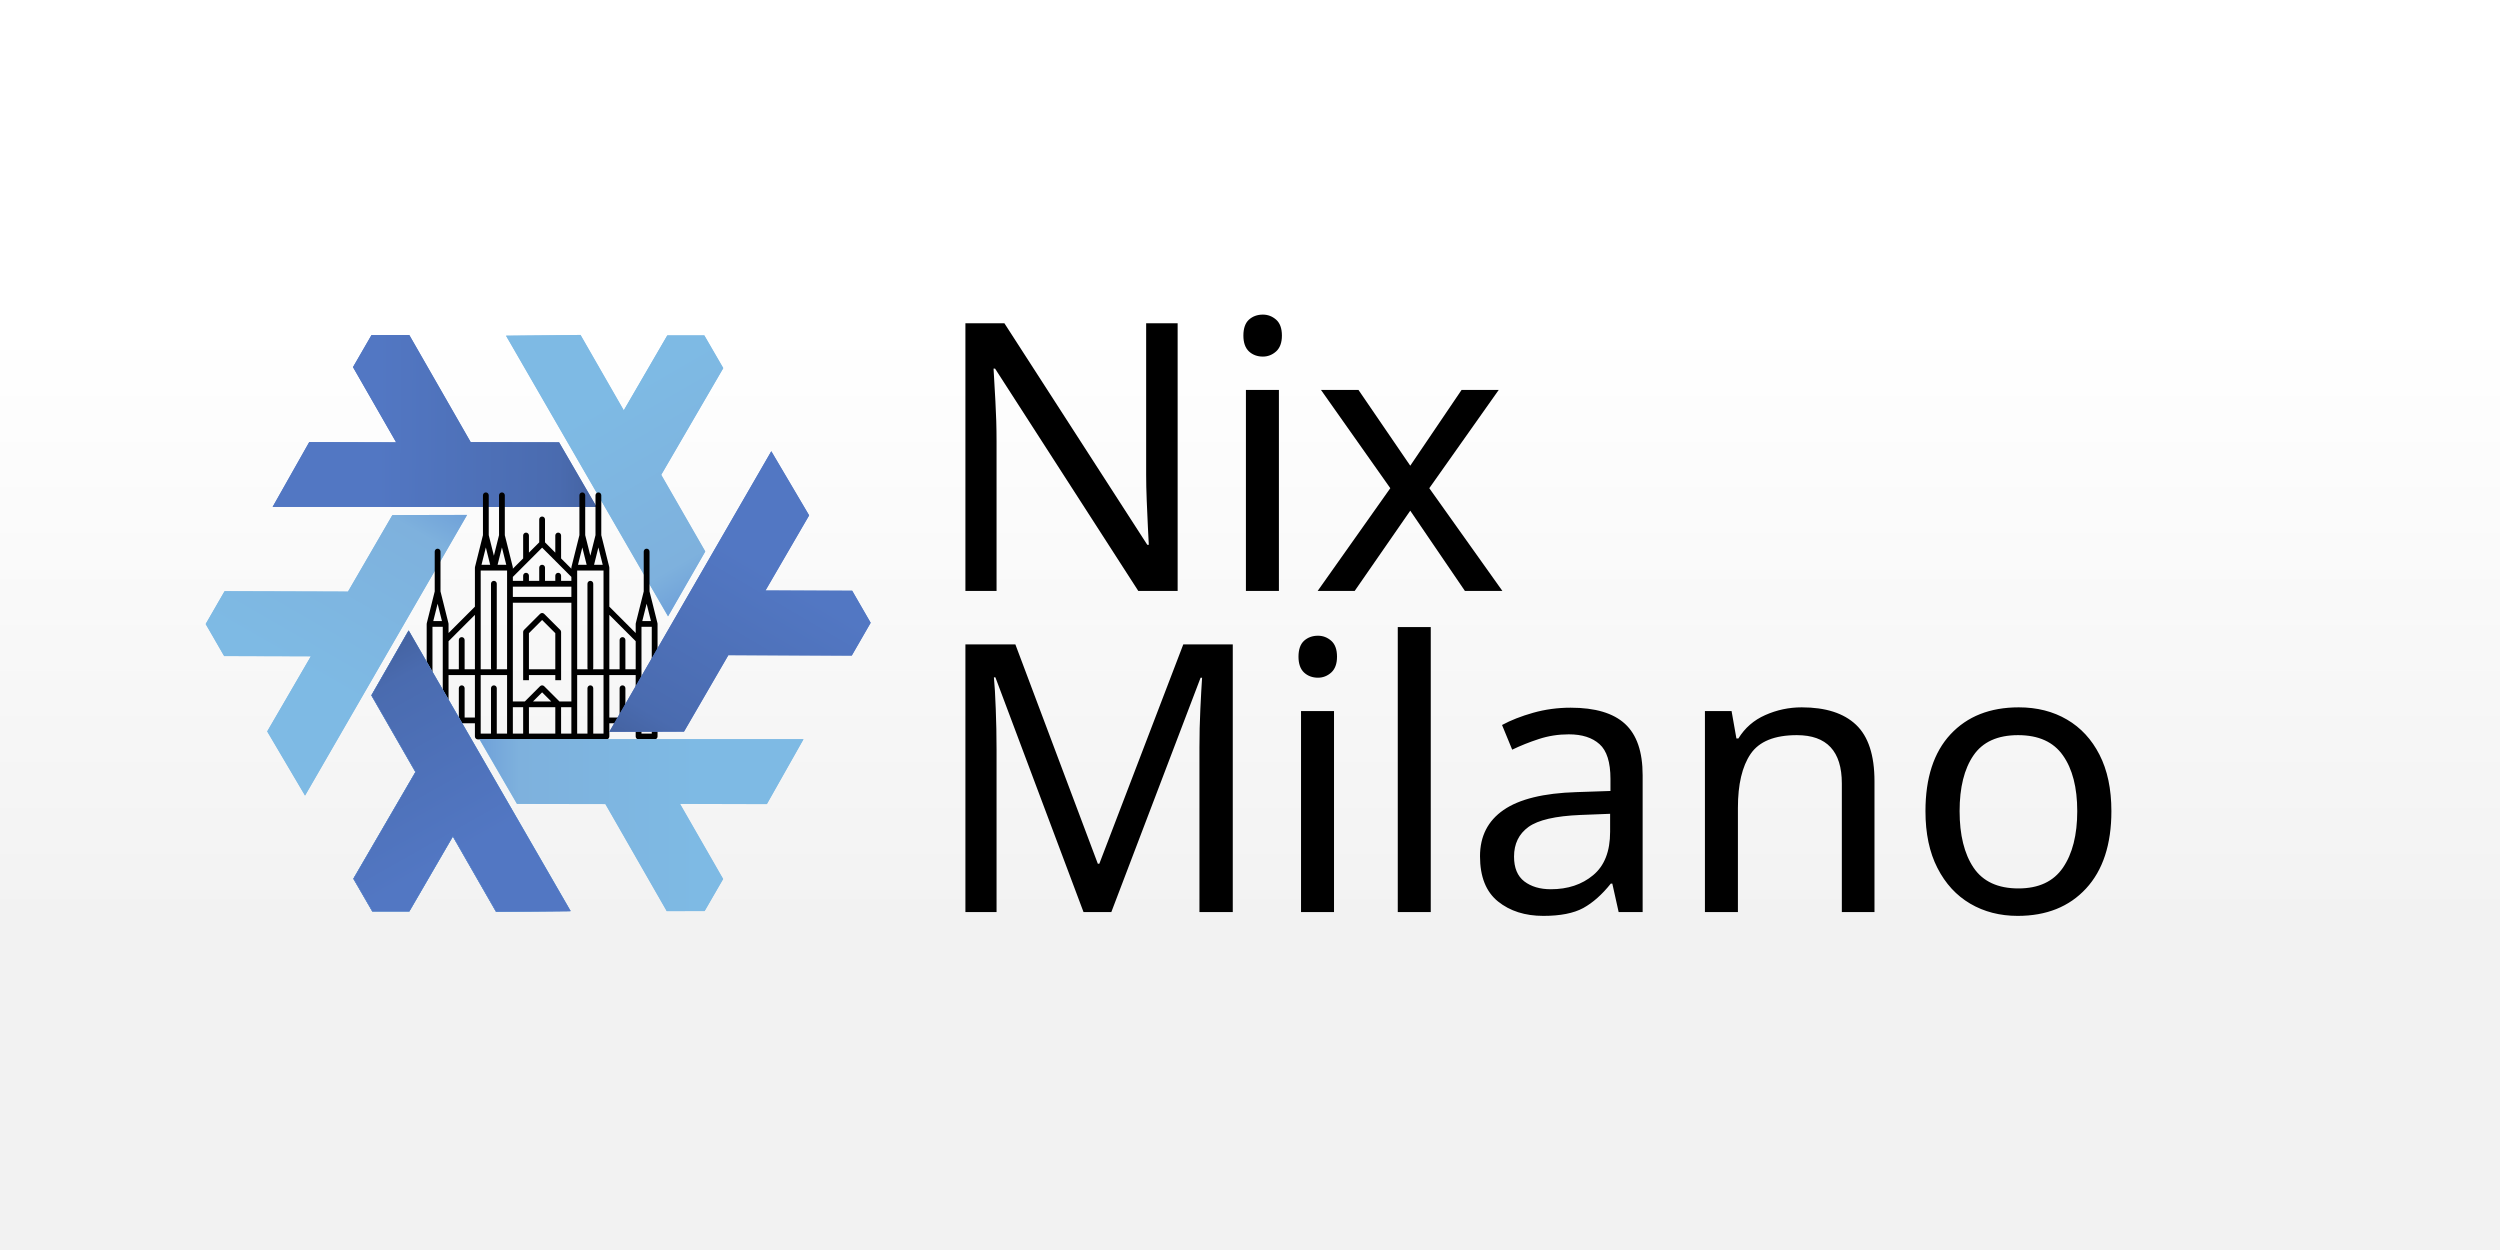
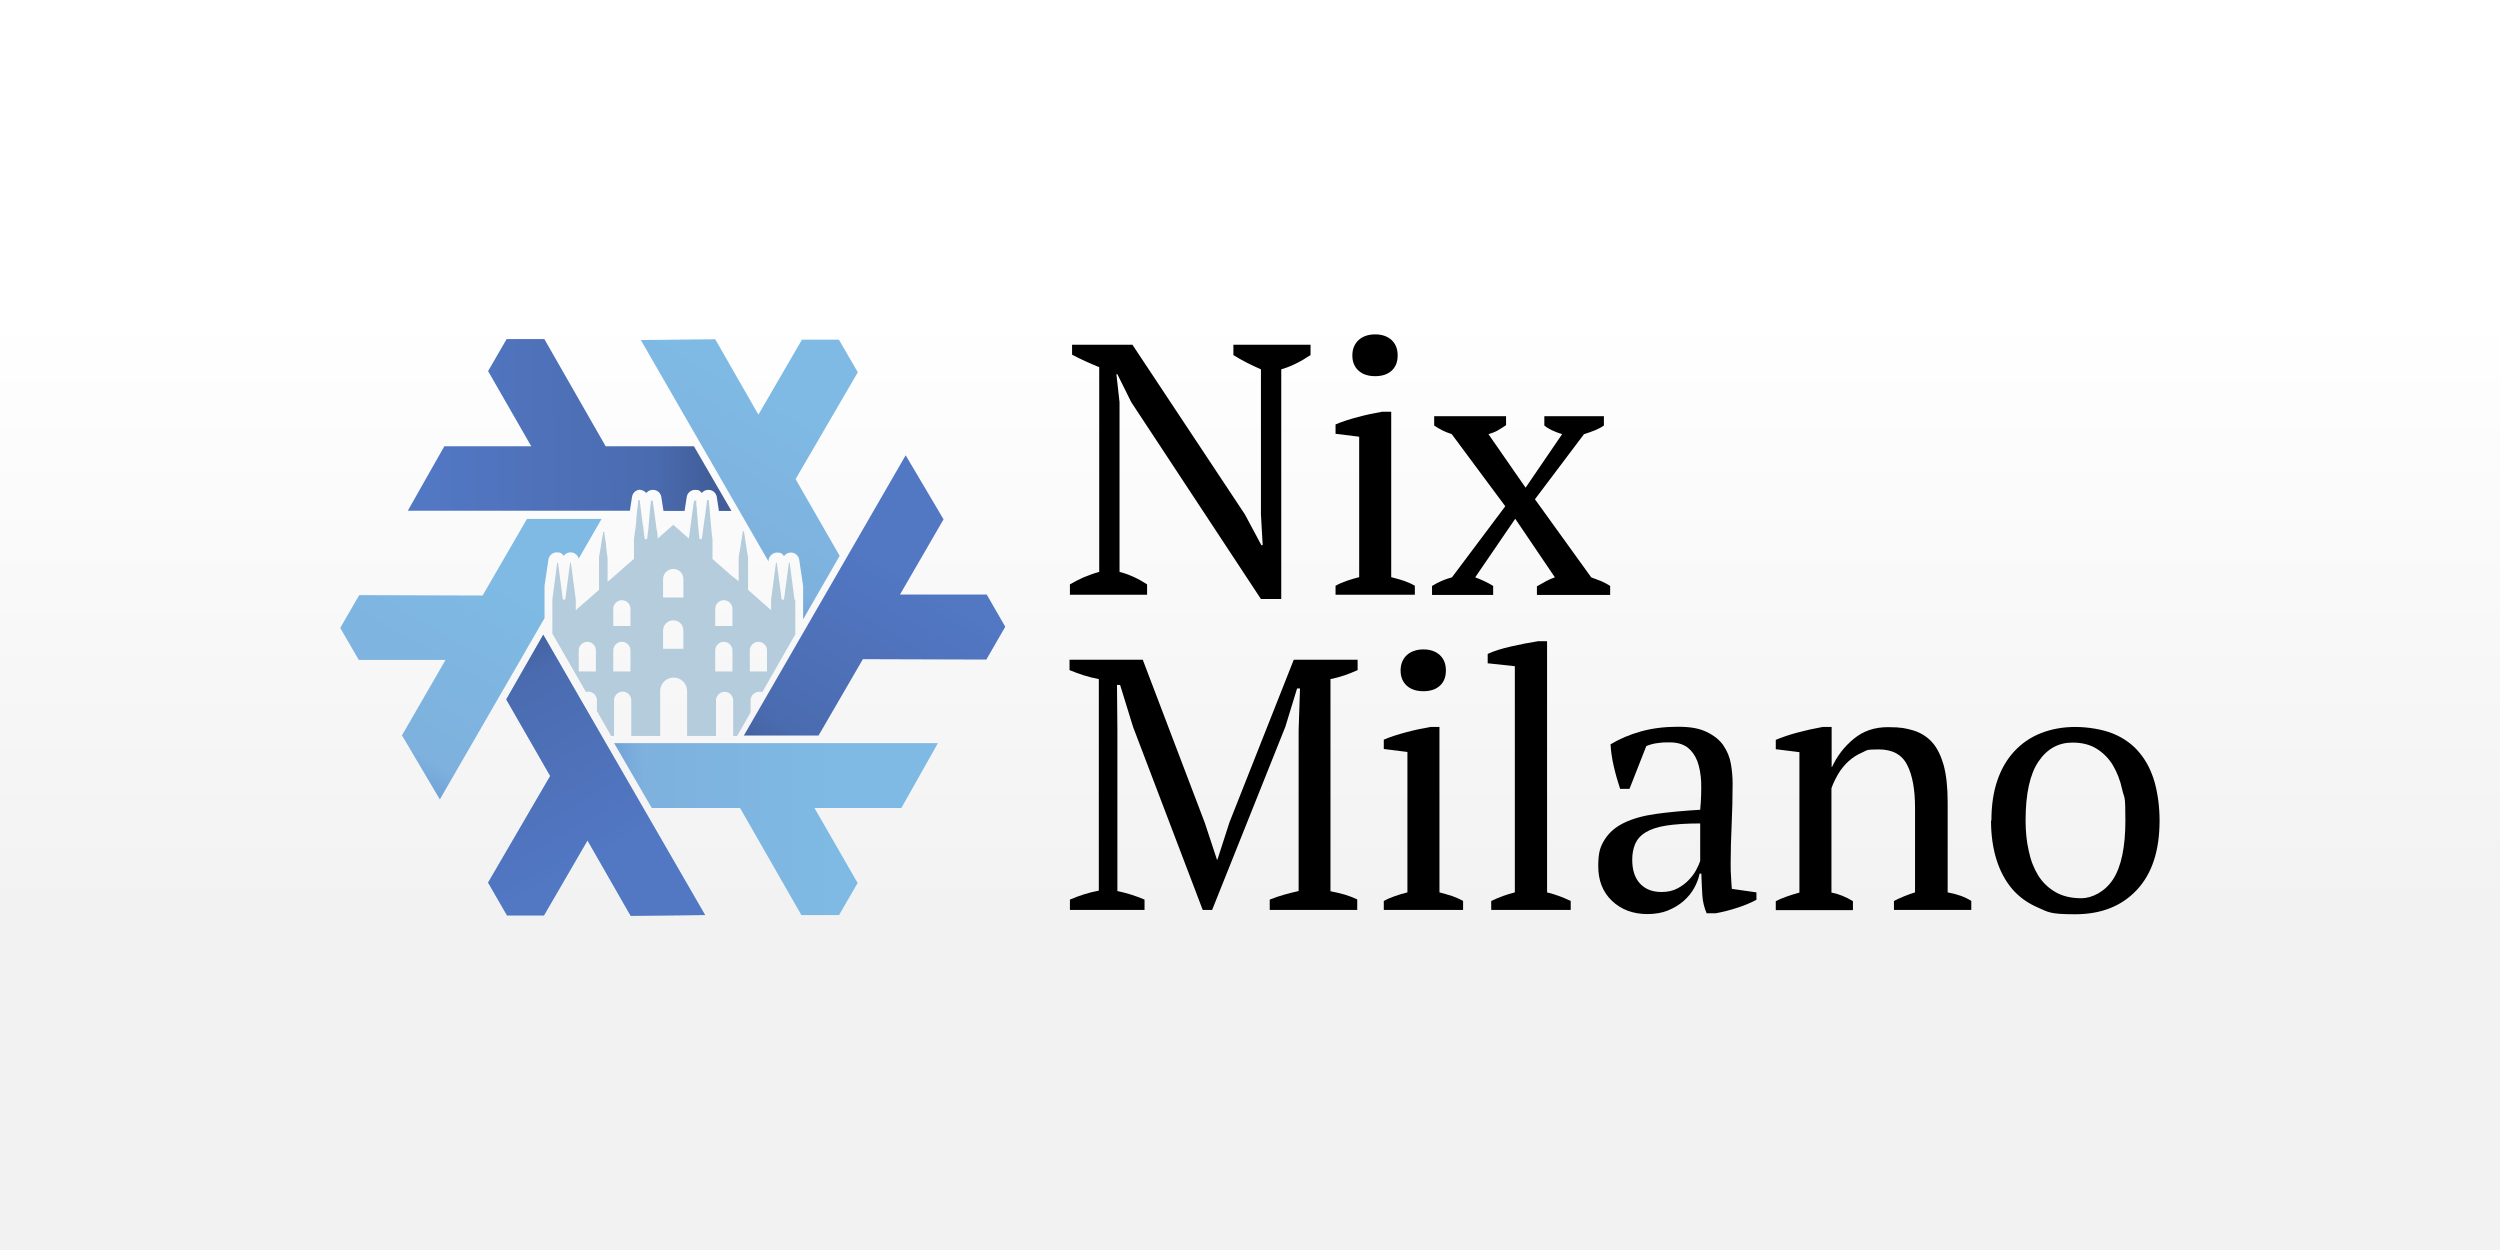
- <svg xmlns="http://www.w3.org/2000/svg" xmlns:xlink="http://www.w3.org/1999/xlink" width="1280" height="640" viewBox="0 0 338.667 169.333" version="1.1" id="svg8" xml:space="preserve">
-   <defs id="defs2">
-     <linearGradient id="linearGradient982">
-       <stop style="stop-color:#ffffff;stop-opacity:1" offset="0" id="stop978" />
-       <stop style="stop-color:#f2f2f2;stop-opacity:1" offset="1" id="stop980" />
+ <svg xmlns="http://www.w3.org/2000/svg" xmlns:xlink="http://www.w3.org/1999/xlink" id="svg8" version="1.1" viewBox="0 0 1280 640">
+   <defs>
+     <linearGradient id="Sfumatura_senza_nome_3" data-name="Sfumatura senza nome 3" x1="483.4" y1="388.5" x2="483.4" y2="307.9" gradientTransform="translate(-1186.9 1635.9) scale(3.8 -3.8)" gradientUnits="userSpaceOnUse">
+       <stop offset="0" stop-color="#fff" />
+       <stop offset="1" stop-color="#f2f2f2" />
    </linearGradient>
-     <linearGradient xlink:href="#linearGradient982" id="linearGradient984" x1="69.839" y1="171.992" x2="69.839" y2="252.61" gradientUnits="userSpaceOnUse" />
-     <linearGradient id="linearGradient5562">
-       <stop style="stop-color:#699ad7;stop-opacity:1" offset="0" id="stop5564" />
-       <stop id="stop5566" offset="0.243" style="stop-color:#7eb1dd;stop-opacity:1" />
-       <stop style="stop-color:#7ebae4;stop-opacity:1" offset="1" id="stop5568" />
+     <linearGradient id="Sfumatura_senza_nome_13" data-name="Sfumatura senza nome 13" x1="355" y1="6" x2="430.9" y2="-125.3" gradientTransform="translate(-48.6 343.8) scale(.8 -.8)" gradientUnits="userSpaceOnUse">
+       <stop offset="0" stop-color="#699ad7" />
+       <stop offset=".2" stop-color="#7eb1dd" />
+       <stop offset="1" stop-color="#7ebae4" />
    </linearGradient>
-     <linearGradient id="linearGradient5053">
-       <stop style="stop-color:#415e9a;stop-opacity:1" offset="0" id="stop5055" />
-       <stop id="stop5057" offset="0.232" style="stop-color:#4a6baf;stop-opacity:1" />
-       <stop style="stop-color:#5277c3;stop-opacity:1" offset="1" id="stop5059" />
+     <linearGradient id="Sfumatura_senza_nome_131" data-name="Sfumatura senza nome 13" x1="-215.8" y1="272.5" x2="-139.9" y2="141.3" gradientTransform="translate(580.4 384) rotate(-60) scale(.8 -.8)" xlink:href="#Sfumatura_senza_nome_13" />
+     <linearGradient id="Sfumatura_senza_nome_2" data-name="Sfumatura senza nome 2" x1="-437.8" y1="-429.2" x2="-363.3" y2="-561" gradientTransform="translate(586.7 -5.2) scale(.8 -.8)" gradientUnits="userSpaceOnUse">
+       <stop offset="0" stop-color="#415e9a" />
+       <stop offset=".2" stop-color="#4a6baf" />
+       <stop offset="1" stop-color="#5277c3" />
    </linearGradient>
-     <linearGradient id="linearGradient5960">
-       <stop id="stop5962" offset="0" style="stop-color:#637ddf;stop-opacity:1" />
-       <stop style="stop-color:#649afa;stop-opacity:1" offset="0.232" id="stop5964" />
-       <stop id="stop5966" offset="1" style="stop-color:#719efa;stop-opacity:1" />
+     <linearGradient id="CUTCONTOUR" x1="-1063.1" y1="465" x2="-988.6" y2="333.2" gradientTransform="translate(310 -516.5) rotate(-120) scale(.8 -.8)" gradientUnits="userSpaceOnUse">
+       <stop offset="0" stop-color="#415e9a" />
+       <stop offset=".2" stop-color="#4a6baf" />
+       <stop offset="1" stop-color="#5277c3" />
    </linearGradient>
-     <linearGradient id="linearGradient5867">
-       <stop style="stop-color:#7363df;stop-opacity:1" offset="0" id="stop5869" />
-       <stop id="stop5871" offset="0.232" style="stop-color:#6478fa;stop-opacity:1" />
-       <stop style="stop-color:#719efa;stop-opacity:1" offset="1" id="stop5873" />
-     </linearGradient>
-     <linearGradient y2="515.971" x2="282.261" y1="338.624" x1="213.956" gradientTransform="translate(983.3608,601.3889)" gradientUnits="userSpaceOnUse" id="linearGradient5855" xlink:href="#linearGradient5960" />
-     <linearGradient y2="515.971" x2="282.261" y1="338.624" x1="213.956" gradientTransform="translate(-197.7517,-337.1451)" gradientUnits="userSpaceOnUse" id="linearGradient5855-8" xlink:href="#linearGradient5867" />
-     <linearGradient y2="247.582" x2="-702.753" y1="102.747" x1="-775.208" gradientTransform="translate(983.3608,601.3889)" gradientUnits="userSpaceOnUse" id="linearGradient4544" xlink:href="#linearGradient5960" />
-     <clipPath id="clipPath4501" clipPathUnits="userSpaceOnUse">
-       <circle r="241.066" cy="686.095" cx="335.14" id="circle4503" style="color:#000000;clip-rule:nonzero;display:inline;overflow:visible;visibility:visible;opacity:1;isolation:auto;mix-blend-mode:normal;color-interpolation:sRGB;color-interpolation-filters:linearRGB;solid-color:#000000;solid-opacity:1;fill:#adadad;fill-opacity:1;fill-rule:evenodd;stroke:none;stroke-width:3;stroke-linecap:butt;stroke-linejoin:round;stroke-miterlimit:4;stroke-dasharray:none;stroke-dashoffset:0;stroke-opacity:1;marker:none;color-rendering:auto;image-rendering:auto;shape-rendering:auto;text-rendering:auto;enable-background:accumulate" />
-     </clipPath>
-     <clipPath id="clipPath5410" clipPathUnits="userSpaceOnUse">
-       <circle r="241.137" cy="340.99" cx="335.981" id="circle5412" style="color:#000000;clip-rule:nonzero;display:inline;overflow:visible;visibility:visible;opacity:1;isolation:auto;mix-blend-mode:normal;color-interpolation:sRGB;color-interpolation-filters:linearRGB;solid-color:#000000;solid-opacity:1;fill:#ffffff;fill-opacity:1;fill-rule:evenodd;stroke:none;stroke-width:3;stroke-linecap:butt;stroke-linejoin:round;stroke-miterlimit:4;stroke-dasharray:none;stroke-dashoffset:0;stroke-opacity:1;marker:none;color-rendering:auto;image-rendering:auto;shape-rendering:auto;text-rendering:auto;enable-background:accumulate" />
-     </clipPath>
-     <linearGradient xlink:href="#linearGradient5053" id="linearGradient5137" gradientUnits="userSpaceOnUse" gradientTransform="translate(864.5506,-2197.497)" x1="-584.199" y1="782.336" x2="-496.297" y2="937.714" />
-     <linearGradient xlink:href="#linearGradient5562" id="linearGradient5162" gradientUnits="userSpaceOnUse" gradientTransform="translate(70.50506,-1761.308)" x1="200.597" y1="351.411" x2="290.087" y2="506.188" />
-     <linearGradient xlink:href="#linearGradient5562" id="linearGradient4328" gradientUnits="userSpaceOnUse" gradientTransform="translate(70.65034,-1055.151)" x1="200.597" y1="351.411" x2="290.087" y2="506.188" />
-     <linearGradient xlink:href="#linearGradient5053" id="linearGradient4330" gradientUnits="userSpaceOnUse" gradientTransform="translate(864.6959,-1491.341)" x1="-584.199" y1="782.336" x2="-496.297" y2="937.714" />
-     <linearGradient xlink:href="#linearGradient5960" id="linearGradient6" gradientUnits="userSpaceOnUse" gradientTransform="translate(983.3608,601.3889)" x1="213.956" y1="338.624" x2="282.261" y2="515.971" />
+     <linearGradient id="Sfumatura_senza_nome_132" data-name="Sfumatura senza nome 13" x1="182.5" y1="395.1" x2="243.2" y2="290.2" gradientTransform="matrix(1,0,0,1,0,0)" xlink:href="#Sfumatura_senza_nome_13" />
+     <linearGradient id="Sfumatura_senza_nome_133" data-name="Sfumatura senza nome 13" x1="345" y1="288" x2="394" y2="203.3" gradientTransform="matrix(1,0,0,1,0,0)" xlink:href="#Sfumatura_senza_nome_13" />
+     <linearGradient id="Sfumatura_senza_nome_21" data-name="Sfumatura senza nome 2" x1="363.9" y1="217.3" x2="221.9" y2="218.4" gradientTransform="matrix(1,0,0,1,0,0)" xlink:href="#Sfumatura_senza_nome_2" />
  </defs>
-   <g id="layer1" transform="translate(0,-127.6667)" style="display:inline">
-     <rect style="display:inline;opacity:1;vector-effect:none;fill:url(#linearGradient984);fill-opacity:1;stroke:none;stroke-width:1.138;stroke-linecap:square;stroke-linejoin:miter;stroke-miterlimit:4;stroke-dasharray:none;stroke-dashoffset:0;stroke-opacity:0.47;paint-order:fill markers stroke" id="rect976" width="338.667" height="169.333" x="0" y="127.667" />
-     <text xml:space="preserve" style="font-size:50.8px;font-family:Vegur;-inkscape-font-specification:Vegur;display:inline;fill:#000000;stroke-width:0.265" x="125.86" y="187.724" id="text1">
-       <tspan id="tspan1" style="stroke-width:0.265" x="125.86" y="187.724" dy="20">Nix</tspan>
-       <tspan style="stroke-width:0.265" x="125.86" y="251.224" id="tspan2">Milano</tspan>
-     </text>
-     <g id="g6" transform="matrix(0.1795641,0,0,0.1795641,27.85232,173.0632)" style="display:inline">
-       <g id="layer7" style="display:none" transform="translate(-23.75651,-24.84972)">
-         <rect transform="translate(-132.5822,958.0402)" style="color:#000000;clip-rule:nonzero;display:inline;overflow:visible;visibility:visible;opacity:1;isolation:auto;mix-blend-mode:normal;color-interpolation:sRGB;color-interpolation-filters:linearRGB;solid-color:#000000;solid-opacity:1;fill:#ffffff;fill-opacity:1;fill-rule:evenodd;stroke:none;stroke-width:3;stroke-linecap:butt;stroke-linejoin:round;stroke-miterlimit:4;stroke-dasharray:none;stroke-dashoffset:0;stroke-opacity:1;marker:none;color-rendering:auto;image-rendering:auto;shape-rendering:auto;text-rendering:auto;enable-background:accumulate" id="rect5389" width="1543.428" height="483.744" x="132.582" y="-957.778" />
-       </g>
-       <g id="layer6" style="display:none" transform="translate(-156.3387,933.1905)">
-         <rect y="-958.028" x="132.651" height="484.304" width="550.416" id="rect5379" style="color:#000000;clip-rule:nonzero;display:inline;overflow:visible;visibility:visible;opacity:1;isolation:auto;mix-blend-mode:normal;color-interpolation:sRGB;color-interpolation-filters:linearRGB;solid-color:#000000;solid-opacity:1;fill:#5c201e;fill-opacity:1;fill-rule:evenodd;stroke:none;stroke-width:3;stroke-linecap:butt;stroke-linejoin:round;stroke-miterlimit:4;stroke-dasharray:none;stroke-dashoffset:0;stroke-opacity:1;marker:none;color-rendering:auto;image-rendering:auto;shape-rendering:auto;text-rendering:auto;enable-background:accumulate" />
-         <rect style="color:#000000;clip-rule:nonzero;display:inline;overflow:visible;visibility:visible;opacity:1;isolation:auto;mix-blend-mode:normal;color-interpolation:sRGB;color-interpolation-filters:linearRGB;solid-color:#000000;solid-opacity:1;fill:#c24a46;fill-opacity:1;fill-rule:evenodd;stroke:none;stroke-width:3;stroke-linecap:butt;stroke-linejoin:round;stroke-miterlimit:4;stroke-dasharray:none;stroke-dashoffset:0;stroke-opacity:1;marker:none;color-rendering:auto;image-rendering:auto;shape-rendering:auto;text-rendering:auto;enable-background:accumulate" id="rect5372" width="501.944" height="434.304" x="156.123" y="-933.028" />
-         <rect style="color:#000000;clip-rule:nonzero;display:inline;overflow:visible;visibility:visible;opacity:1;isolation:auto;mix-blend-mode:normal;color-interpolation:sRGB;color-interpolation-filters:linearRGB;solid-color:#000000;solid-opacity:1;fill:#d98d8a;fill-opacity:1;fill-rule:evenodd;stroke:none;stroke-width:3;stroke-linecap:butt;stroke-linejoin:round;stroke-miterlimit:4;stroke-dasharray:none;stroke-dashoffset:0;stroke-opacity:1;marker:none;color-rendering:auto;image-rendering:auto;shape-rendering:auto;text-rendering:auto;enable-background:accumulate" id="rect5381" width="24.94" height="24.94" x="658.028" y="-958.04" />
-       </g>
-       <g id="g13" style="display:inline" transform="translate(-156.3387,933.1905)">
-         <path style="color:#000000;clip-rule:nonzero;display:inline;overflow:visible;visibility:visible;opacity:1;isolation:auto;mix-blend-mode:normal;color-interpolation:sRGB;color-interpolation-filters:linearRGB;solid-color:#000000;solid-opacity:1;fill:#7ebae4;fill-opacity:1;fill-rule:evenodd;stroke:none;stroke-width:3;stroke-linecap:butt;stroke-linejoin:round;stroke-miterlimit:4;stroke-dasharray:none;stroke-dashoffset:0;stroke-opacity:1;color-rendering:auto;image-rendering:auto;shape-rendering:auto;text-rendering:auto;enable-background:accumulate" d="m 353.509,-797.443 -122.218,211.663 -28.535,-48.37 32.938,-56.688 -65.415,-0.172 -13.941,-24.17 14.236,-24.721 93.112,0.294 33.464,-57.69 z" id="path3" />
-         <path style="color:#000000;clip-rule:nonzero;display:inline;overflow:visible;visibility:visible;opacity:1;isolation:auto;mix-blend-mode:normal;color-interpolation:sRGB;color-interpolation-filters:linearRGB;solid-color:#000000;solid-opacity:1;fill:#7ebae4;fill-opacity:1;fill-rule:evenodd;stroke:none;stroke-width:3;stroke-linecap:butt;stroke-linejoin:round;stroke-miterlimit:4;stroke-dasharray:none;stroke-dashoffset:0;stroke-opacity:1;color-rendering:auto;image-rendering:auto;shape-rendering:auto;text-rendering:auto;enable-background:accumulate" d="m 505.143,-720.989 -122.197,-211.675 56.157,-0.527 32.624,56.869 32.856,-56.565 27.902,0.011 14.291,24.69 -46.81,80.49 33.229,57.826 z" id="path5" />
-         <path id="path7" d="m 451.336,-803.533 -244.414,-0.012 27.622,-48.897 65.562,0.182 -32.559,-56.737 13.961,-24.159 28.527,-0.032 46.301,80.784 66.693,0.135 z" style="color:#000000;clip-rule:nonzero;display:inline;overflow:visible;visibility:visible;opacity:1;isolation:auto;mix-blend-mode:normal;color-interpolation:sRGB;color-interpolation-filters:linearRGB;solid-color:#000000;solid-opacity:1;fill:#5277c3;fill-opacity:1;fill-rule:evenodd;stroke:none;stroke-width:3;stroke-linecap:butt;stroke-linejoin:round;stroke-miterlimit:4;stroke-dasharray:none;stroke-dashoffset:0;stroke-opacity:1;color-rendering:auto;image-rendering:auto;shape-rendering:auto;text-rendering:auto;enable-background:accumulate" />
-         <g id="g12" style="display:none" transform="translate(72.03904,-1799.448)">
-           <path d="M 460.606,594.729 209.742,594.729 84.31,377.474 209.742,160.219 l 250.864,1e-5 125.432,217.255 z" id="path9" style="color:#000000;display:inline;overflow:visible;visibility:visible;opacity:0.236;fill:#4e4d52;fill-opacity:1;fill-rule:nonzero;stroke:none;stroke-width:3;stroke-linecap:butt;stroke-linejoin:round;stroke-miterlimit:4;stroke-dasharray:none;stroke-dashoffset:0;stroke-opacity:1;marker:none;enable-background:accumulate" />
-           <path transform="translate(0,-308.2677)" style="color:#000000;display:inline;overflow:visible;visibility:visible;opacity:1;fill:#4e4d52;fill-opacity:1;fill-rule:nonzero;stroke:none;stroke-width:3;stroke-linecap:butt;stroke-linejoin:round;stroke-miterlimit:4;stroke-dasharray:none;stroke-dashoffset:0;stroke-opacity:1;marker:none;enable-background:accumulate" id="path10" d="m 385.592,773.067 -100.835,0 -50.417,-87.326 50.417,-87.326 100.835,10e-6 50.417,87.326 z" />
-           <path transform="translate(0,-308.2677)" id="path11" d="m 1216.559,938.534 123.055,228.14 -42.681,-1.262 -43.482,-79.772 -39.651,80.327 -32.688,-19.798 53.474,-100.285 -37.116,-73.89 z" style="fill:url(#linearGradient6);fill-opacity:1;fill-rule:evenodd;stroke:none;stroke-width:3;stroke-linecap:butt;stroke-linejoin:round;stroke-miterlimit:4;stroke-dasharray:none;stroke-opacity:1" />
-           <rect style="color:#000000;clip-rule:nonzero;display:inline;overflow:visible;visibility:visible;opacity:0.415;isolation:auto;mix-blend-mode:normal;color-interpolation:sRGB;color-interpolation-filters:linearRGB;solid-color:#000000;solid-opacity:1;fill:#c53a3a;fill-opacity:1;fill-rule:nonzero;stroke:none;stroke-width:3;stroke-linecap:butt;stroke-linejoin:round;stroke-miterlimit:4;stroke-dasharray:none;stroke-dashoffset:0;stroke-opacity:1;marker:none;color-rendering:auto;image-rendering:auto;shape-rendering:auto;text-rendering:auto;enable-background:accumulate" id="rect11" width="48.835" height="226.229" x="-34.742" y="446.171" transform="rotate(-30)" />
-           <path transform="translate(0,-308.2677)" style="color:#000000;clip-rule:nonzero;display:inline;overflow:visible;visibility:visible;opacity:0.509;isolation:auto;mix-blend-mode:normal;color-interpolation:sRGB;color-interpolation-filters:linearRGB;solid-color:#000000;solid-opacity:1;fill:#000000;fill-opacity:1;fill-rule:evenodd;stroke:none;stroke-width:3;stroke-linecap:butt;stroke-linejoin:round;stroke-miterlimit:4;stroke-dasharray:none;stroke-dashoffset:0;stroke-opacity:1;marker:none;color-rendering:auto;image-rendering:auto;shape-rendering:auto;text-rendering:auto;enable-background:accumulate" id="path12" d="m 251.986,878.638 -14.024,24.291 h -28.049 l -14.024,-24.291 14.024,-24.291 h 28.049 z" />
-           <use x="0" y="0" xlink:href="#rect5884" id="use12" transform="rotate(60,268.2979,489.4515)" width="100%" height="100%" />
-           <rect style="color:#000000;clip-rule:nonzero;display:inline;overflow:visible;visibility:visible;opacity:1;isolation:auto;mix-blend-mode:normal;color-interpolation:sRGB;color-interpolation-filters:linearRGB;solid-color:#000000;solid-opacity:1;fill:#000000;fill-opacity:0.651;fill-rule:evenodd;stroke:none;stroke-width:1px;stroke-linecap:butt;stroke-linejoin:miter;stroke-miterlimit:4;stroke-dasharray:none;stroke-dashoffset:0;stroke-opacity:1;marker:none;color-rendering:auto;image-rendering:auto;shape-rendering:auto;text-rendering:auto;enable-background:accumulate" id="rect12" width="5.395" height="115.126" x="545.71" y="467.07" transform="rotate(30,575.2354,-154.1339)" />
+   <rect id="rect976" x="0" y="0" width="1280" height="640" fill="url(#Sfumatura_senza_nome_3)" />
+   <g id="layer1">
+     <g>
+       <g id="text1">
+         <g>
+           <g isolation="isolate">
+             <path d="M631.5,176.5h39.5v5.3c-5.1,3.4-10.1,5.9-15,7.3v117.6h-10.4l-66.4-100.8-7.1-14.3h-.5l1.6,14.3v86.9c5,1.3,9.7,3.5,14.1,6.4v5.3h-39.5v-5.3c2.2-1.3,4.5-2.5,7-3.6,2.5-1,5.1-2,8-2.8v-104.8c-2.4-1-4.8-2-7.2-3.1-2.4-1.1-4.6-2.2-6.7-3.3v-5.1h30.9l57.6,86.9,8.4,15.7h.7l-.9-15.7v-74.3c-2.6-1.1-5-2.3-7.4-3.5-2.4-1.2-4.6-2.5-6.7-3.8v-5.3Z" />
+             <path d="M724.4,304.5h-40.6v-4.6c1.8-1,3.7-1.8,5.7-2.5,1.9-.7,4.1-1.3,6.4-1.9v-71.9l-12.1-1.5v-4.8c3.5-1.5,7.4-2.7,11.5-3.8,4.1-1.1,8.3-2,12.4-2.7h4.6v84.7c2.4.6,4.6,1.3,6.6,1.9,1.9.7,3.8,1.5,5.5,2.5v4.6ZM692.4,182c0-3.3,1.1-5.9,3.2-7.9,2.1-1.9,5-2.9,8.5-2.9s6.3,1,8.4,2.9c2.1,2,3.1,4.6,3.1,7.9s-1,5.9-3.1,7.8c-2.1,1.9-4.9,2.8-8.4,2.8s-6.4-.9-8.5-2.8c-2.1-1.9-3.2-4.5-3.2-7.8Z" />
+             <path d="M785.8,255.5l28.9,40.1c1.7.6,3.4,1.3,5,1.9,1.6.7,3.2,1.5,4.7,2.5v4.6h-37.5v-4.4c1.7-1,3.3-1.9,4.8-2.7,1.5-.8,2.9-1.4,4.4-1.9l-20.3-30-20.5,30c1.7.6,3.3,1.3,4.8,2s2.9,1.5,4.4,2.4v4.6h-31.3v-4.6c3.4-2.1,6.8-3.5,10.2-4.4l27.3-36.4-27.4-36.9c-1.7-.6-3.3-1.2-4.7-1.9-1.4-.7-2.8-1.5-4.3-2.5v-4.8h36.8v4.6c-1.5,1-2.9,1.9-4.3,2.7-1.4.8-3,1.4-4.7,1.9l19,27.4,18.7-27.4c-4.1-1.3-7.2-2.8-9.1-4.4v-4.8h30.5v4.8c-2.3,1.6-5.7,3-10.2,4.4l-25.1,33.3Z" />
+           </g>
+           <g isolation="isolate">
+             <path d="M695.1,465.9h-45v-5.3c2.4-1,4.9-1.8,7.3-2.5,2.4-.7,4.9-1.3,7.5-1.9v-82.3l.7-21.4h-1.5l-6,19.6-37.5,93.8h-4.8l-35.7-93.8-6.6-21.4h-1.6l.2,23.2v82.3c2.3.5,4.6,1.1,6.9,1.8,2.3.7,4.6,1.6,7,2.6v5.3h-38.2v-5.3c2.3-1,4.7-1.9,7.2-2.7,2.5-.8,5-1.4,7.6-1.9v-108.3c-2.6-.5-5.1-1.1-7.6-1.9-2.5-.8-5-1.7-7.4-2.7v-5.3h37.5l31.8,83.6,6.2,18.8h.2l6.2-19.2,32.9-83.2h32.7v5.3c-2.2,1-4.5,1.9-6.8,2.7-2.3.8-4.7,1.4-7.1,1.9v108.6c2.6.5,5,1.1,7.2,1.7,2.3.7,4.4,1.5,6.5,2.5v5.3Z" />
+             <path d="M749.1,465.9h-40.6v-4.6c1.8-1,3.7-1.8,5.7-2.5,1.9-.7,4.1-1.3,6.4-1.9v-71.9l-12.1-1.5v-4.8c3.5-1.5,7.4-2.7,11.5-3.8,4.1-1.1,8.3-2,12.4-2.7h4.6v84.7c2.4.6,4.6,1.3,6.6,1.9,1.9.7,3.8,1.5,5.5,2.5v4.6ZM717.1,343.3c0-3.3,1.1-5.9,3.2-7.9,2.1-1.9,5-2.9,8.5-2.9s6.3,1,8.4,2.9c2.1,2,3.1,4.6,3.1,7.9s-1,5.9-3.1,7.8c-2.1,1.9-4.9,2.8-8.4,2.8s-6.4-.9-8.5-2.8c-2.1-1.9-3.2-4.5-3.2-7.8Z" />
+             <path d="M804.1,465.9h-40.6v-4.6c4-1.9,8-3.4,12.1-4.4v-115.8l-13.9-1.5v-4.8c3.2-1.5,7.1-2.7,11.9-3.8,4.8-1.1,9.4-2,13.9-2.7h4.6v128.6c4,1,8,2.4,12.1,4.4v4.6Z" />
+             <path d="M886.1,441.9c0,2.7,0,5,.2,7,.1,2,.2,4,.4,6.2l12.6,1.8v3.8c-3,1.6-6.4,3-10.2,4.2-3.7,1.2-7.3,2.1-10.7,2.7h-4.6c-1.2-2.8-2-5.9-2.2-9.2-.2-3.4-.4-7-.5-11.1h-.9c-.5,2.4-1.4,4.9-2.8,7.4-1.4,2.5-3.2,4.7-5.5,6.7-2.3,2-4.9,3.5-8,4.8-3,1.2-6.5,1.8-10.4,1.8-7.4,0-13.5-2.3-18.2-6.8-4.7-4.5-7-10.4-7-17.7s1.1-10.2,3.4-13.8c2.3-3.6,5.6-6.4,10-8.5,4.4-2.1,9.8-3.6,16.3-4.5,6.5-.9,14-1.6,22.5-2.1.5-5.2.6-10,.5-14.2-.2-4.2-.9-7.8-2-10.8-1.2-3-2.9-5.3-5.1-7-2.3-1.6-5.2-2.5-8.9-2.5s-3.6,0-5.8.3c-2.1.2-4.2.7-6.3,1.6l-8.6,21.9h-4.8c-1.2-3.7-2.3-7.4-3.2-11.3-.9-3.9-1.5-7.7-1.7-11.5,4.6-2.8,9.8-5,15.5-6.6,5.7-1.6,12-2.4,18.9-2.4s11.2.9,14.9,2.7c3.7,1.8,6.6,4.1,8.5,6.9,1.9,2.8,3.2,5.9,3.8,9.3.6,3.4.9,6.8.9,10.2,0,7.3-.2,14.4-.5,21.1-.3,6.8-.5,13.3-.5,19.5ZM850.8,456.7c3,0,5.7-.6,8-1.8,2.3-1.2,4.3-2.7,5.9-4.4,1.6-1.7,2.9-3.4,3.8-5.2,1-1.8,1.6-3.3,2-4.5v-19.2c-7.1,0-12.9.4-17.4,1.1-4.5.7-8,1.9-10.6,3.5-2.6,1.6-4.3,3.6-5.3,5.9-1,2.4-1.5,5.1-1.5,8.1,0,5.2,1.3,9.3,4,12.2,2.7,2.9,6.3,4.3,11,4.3Z" />
+             <path d="M1009,465.9h-39.3v-4.6c3.3-1.7,6.9-3.2,10.8-4.4v-43.3c0-9.3-1.3-16.6-4-21.9-2.7-5.4-7.6-8-14.6-8s-5.9.5-8.5,1.6c-2.6,1.1-4.9,2.6-7,4.5-2,1.9-3.8,4-5.2,6.4s-2.6,4.8-3.5,7.4v53.4c3.8.7,7.4,2.2,11,4.4v4.6h-39.5v-4.6c3-1.6,7.1-3,12.1-4.4v-71.9l-12.1-1.5v-4.8c3.2-1.3,6.8-2.6,11-3.7,4.1-1.1,8.5-2.1,13-2.9h4.6v20.5h.2c2.6-5.6,6.2-10.4,11.1-14.4,4.8-4,10.6-6,17.5-6s9.2.6,13.1,1.7c3.8,1.2,7,3.2,9.6,6.1,2.6,2.9,4.5,6.9,5.9,11.8,1.3,4.9,2,11.2,2,18.7v46.3c4.9.9,8.9,2.3,12.1,4.4v4.6Z" />
+             <path d="M1019.6,420.1c0-7.7,1-14.5,3-20.4,2-5.9,4.9-10.9,8.7-15,3.8-4.1,8.3-7.2,13.6-9.3,5.3-2.1,11.2-3.2,17.6-3.2s14.1,1.2,19.6,3.5c5.5,2.3,10,5.6,13.4,9.8,3.5,4.2,6,9.2,7.7,15.1,1.6,5.9,2.5,12.4,2.5,19.6,0,15.4-3.9,27.2-11.7,35.5-7.8,8.3-18.3,12.4-31.5,12.4s-13.7-1.1-19-3.4c-5.4-2.3-9.8-5.5-13.4-9.7-3.5-4.2-6.2-9.3-8-15.2-1.8-5.9-2.7-12.5-2.7-19.7ZM1037.1,420.1c0,5.5.5,10.7,1.6,15.5,1,4.9,2.7,9.1,4.9,12.7,2.3,3.6,5.2,6.4,8.9,8.5,3.7,2.1,8,3.1,13.2,3.1s12-3.2,16.2-9.7c4.2-6.5,6.3-16.5,6.3-30.2s-.5-10.8-1.6-15.6c-1-4.8-2.7-9-4.8-12.6-2.2-3.6-5-6.4-8.4-8.5-3.4-2.1-7.5-3.1-12.3-3.1-7.2,0-13,3.2-17.4,9.7-4.4,6.5-6.6,16.5-6.6,30.2Z" />
+           </g>
        </g>
      </g>
-       <g id="g21" style="display:inline;opacity:1" transform="translate(-156.3387,933.1905)">
-         <use height="100%" width="100%" transform="rotate(60,407.1116,-715.7872)" id="use17" xlink:href="#path3336-6" y="0" x="0" />
-         <use height="100%" width="100%" transform="rotate(180,407.4187,-715.7565)" id="use19" xlink:href="#path3336-6" y="0" x="0" />
-         <use height="100%" width="100%" transform="rotate(120,407.3392,-716.0836)" id="use20" xlink:href="#path4260-0" y="0" x="0" style="display:inline" />
-       </g>
-       <g style="display:inline;fill:#000000" id="g2" transform="matrix(6.064737,0,0,6.064737,156.8388,114.7937)">
-         <path id="milan--duomo-di-milano" d="m 14.36,23.36 h 3.28 V 24 h 0.721 v -6 c 0,-0.096 -0.038,-0.188 -0.105,-0.255 l -2,-2 c -0.141,-0.141 -0.368,-0.141 -0.509,0 l -2,2 C 13.678,17.812 13.64,17.904 13.64,18 v 6 h 0.72 c 0,0 0,-0.64 0,-0.64 z m 1.64,-6.851 1.64,1.64 v 4.49 h -3.28 v -4.49 z m 14.352,0.447 C 30.35,16.941 30.354,16.927 30.35,16.912 L 29.361,12.955 V 8 C 29.361,7.801 29.2,7.64 29.001,7.64 28.802,7.64 28.64,7.801 28.64,8 v 4.956 l -0.989,3.957 c -0.004,0.015 0,0.029 -0.002,0.044 C 27.647,16.971 27.64,16.985 27.64,17 v 1.13 L 24.361,14.851 V 10 C 24.361,9.985 24.354,9.971 24.352,9.956 24.35,9.941 24.354,9.927 24.35,9.912 L 23.36,5.956 V 1 C 23.36,0.801 23.199,0.64 23,0.64 22.801,0.64 22.64,0.801 22.64,1 V 5.956 L 22,8.516 21.36,5.956 V 1 C 21.36,0.801 21.199,0.64 21,0.64 20.801,0.64 20.64,0.801 20.64,1 v 4.956 l -0.99,3.957 c -0.004,0.015 0,0.029 -0.002,0.044 C 19.647,9.971 19.64,9.985 19.64,10 v 0.13 L 18.36,8.851 V 6 C 18.36,5.801 18.199,5.64 18,5.64 17.801,5.64 17.64,5.801 17.64,6 V 8.131 L 16.36,6.851 V 4 C 16.36,3.801 16.199,3.64 16,3.64 15.801,3.64 15.64,3.801 15.64,4 v 2.851 l -1.28,1.28 V 6 C 14.36,5.801 14.199,5.64 14,5.64 13.801,5.64 13.64,5.801 13.64,6 v 2.851 l -1.28,1.28 V 10 C 12.36,9.985 12.353,9.972 12.351,9.957 12.349,9.942 12.353,9.928 12.349,9.913 L 11.36,5.956 V 1 C 11.36,0.801 11.199,0.64 11,0.64 10.801,0.64 10.64,0.801 10.64,1 V 5.956 L 10,8.516 9.36,5.956 V 1 C 9.36,0.801 9.199,0.64 9,0.64 8.801,0.64 8.64,0.801 8.64,1 V 5.956 L 7.651,9.913 C 7.647,9.928 7.651,9.942 7.649,9.957 7.647,9.972 7.64,9.985 7.64,10 v 4.851 l -3.28,3.28 V 17 C 4.36,16.985 4.353,16.972 4.351,16.957 4.349,16.942 4.353,16.928 4.349,16.913 L 3.36,12.956 V 8 C 3.36,7.801 3.199,7.64 3,7.64 2.801,7.64 2.64,7.801 2.64,8 v 4.956 l -0.989,3.957 c -0.004,0.015 0,0.029 -0.002,0.044 C 1.647,16.972 1.64,16.985 1.64,17 v 14 c 0,0.199 0.161,0.36 0.36,0.36 h 2 c 0.199,0 0.36,-0.161 0.36,-0.36 V 29.36 H 7.64 V 31 c 0,0.199 0.161,0.36 0.36,0.36 h 4 8 4 c 0.199,0 0.36,-0.161 0.36,-0.36 v -1.64 h 3.279 V 31 c 0,0.199 0.161,0.36 0.36,0.36 h 2 c 0.199,0 0.36,-0.161 0.36,-0.36 V 17 C 30.36,16.985 30.353,16.971 30.352,16.956 Z M 29,14.484 29.539,16.64 h -1.078 z m -1.36,4.665 v 3.49 H 26.36 V 19 c 0,-0.199 -0.161,-0.36 -0.36,-0.36 -0.199,0 -0.36,0.161 -0.36,0.36 v 3.64 H 24.36 V 15.87 Z M 22,11.64 c -0.199,0 -0.36,0.161 -0.36,0.36 v 10.5 c 0,0.05 0.01,0.097 0.028,0.14 H 20.36 V 14 12 10.36 h 3.279 V 22.64 H 22.332 C 22.35,22.597 22.36,22.55 22.36,22.5 V 12 c 0,-0.199 -0.161,-0.36 -0.36,-0.36 z m -11,11 H 10.332 C 10.35,22.597 10.36,22.55 10.36,22.5 V 12 c 0,-0.199 -0.161,-0.36 -0.36,-0.36 -0.199,0 -0.36,0.161 -0.36,0.36 v 10.5 c 0,0.05 0.01,0.097 0.028,0.14 H 8.36 V 10.36 h 3.28 V 12 14 22.64 Z M 9,7.484 9.539,9.64 H 8.461 Z m 2,0 0.539,2.156 h -1.078 z m 8.64,4.876 v 1.28 H 12.36 V 12.36 Z M 21,7.484 21.539,9.64 h -1.077 z m 2,0 0.539,2.156 H 22.462 Z M 12.36,23 v -8.64 h 7.28 V 23 26.64 h -1.49 l -1.895,-1.895 c -0.141,-0.141 -0.368,-0.141 -0.509,0 L 13.851,26.64 H 12.36 Z m 4.77,3.64 H 14.87 L 16,25.509 Z m 0.51,0.72 v 3.279 H 14.36 V 27.36 Z m 0.72,0 h 1.279 v 3.279 H 18.36 Z M 16,7.509 17.745,9.254 v 0 l 1.894,1.894 v 0.491 H 18.36 V 11 c 0,-0.199 -0.161,-0.36 -0.36,-0.36 -0.199,0 -0.36,0.161 -0.36,0.36 v 0.64 H 16.36 V 10 C 16.36,9.801 16.199,9.64 16,9.64 15.801,9.64 15.64,9.801 15.64,10 v 1.64 H 14.36 V 11 c 0,-0.199 -0.161,-0.36 -0.36,-0.36 -0.199,0 -0.36,0.161 -0.36,0.36 v 0.64 h -1.28 v -0.491 z m -8.36,8.36 V 22.64 H 6.36 V 19 C 6.36,18.801 6.199,18.64 6,18.64 5.801,18.64 5.64,18.801 5.64,19 v 3.64 H 4.36 V 19.15 Z M 3,14.484 3.539,16.64 H 2.461 Z M 3.64,30.64 H 2.36 V 17.36 h 1.28 c 0,0 0,13.28 0,13.28 z m 2.72,-2 V 25 C 6.36,24.801 6.199,24.64 6,24.64 5.801,24.64 5.64,24.801 5.64,25 v 3.64 H 4.36 v -5.28 h 3.28 v 5.279 z m 2,-5.28 H 11 11.64 v 7.279 H 10.36 V 25 c 0,-0.199 -0.161,-0.36 -0.36,-0.36 -0.199,0 -0.36,0.161 -0.36,0.36 v 5.64 H 8.36 Z m 4,4 h 1.28 v 3.279 h -1.28 z m 11.28,3.28 H 22.36 V 25 c 0,-0.199 -0.161,-0.36 -0.36,-0.36 -0.199,0 -0.36,0.161 -0.36,0.36 v 5.64 h -1.28 v -7.28 h 3.279 z m 2.72,-2 V 25 c 0,-0.199 -0.161,-0.36 -0.36,-0.36 -0.199,0 -0.36,0.161 -0.36,0.36 v 3.64 h -1.28 v -5.28 h 3.279 v 5.279 z m 3.28,2 H 28.36 V 17.36 h 1.279 z" />
-         <rect id="_Transparent_Rectangle" style="fill:none" width="32" height="32" x="0" y="0" />
-       </g>
-       <g id="layer1-6" style="display:inline" transform="translate(-156.3387,933.1905)">
-         <path style="color:#000000;clip-rule:nonzero;display:inline;overflow:visible;visibility:visible;opacity:1;isolation:auto;mix-blend-mode:normal;color-interpolation:sRGB;color-interpolation-filters:linearRGB;solid-color:#000000;solid-opacity:1;fill:#5277c3;fill-opacity:1;fill-rule:evenodd;stroke:none;stroke-width:3;stroke-linecap:butt;stroke-linejoin:round;stroke-miterlimit:4;stroke-dasharray:none;stroke-dashoffset:0;stroke-opacity:1;color-rendering:auto;image-rendering:auto;shape-rendering:auto;text-rendering:auto;enable-background:accumulate" d="m 309.404,-710.252 122.197,211.675 -56.157,0.527 -32.624,-56.869 -32.856,56.565 -27.902,-0.011 -14.291,-24.69 46.81,-80.49 -33.229,-57.826 z" id="path4861" />
-         <path style="color:#000000;clip-rule:nonzero;display:inline;overflow:visible;visibility:visible;opacity:1;isolation:auto;mix-blend-mode:normal;color-interpolation:sRGB;color-interpolation-filters:linearRGB;solid-color:#000000;solid-opacity:1;fill:#7ebae4;fill-opacity:1;fill-rule:evenodd;stroke:none;stroke-width:3;stroke-linecap:butt;stroke-linejoin:round;stroke-miterlimit:4;stroke-dasharray:none;stroke-dashoffset:0;stroke-opacity:1;color-rendering:auto;image-rendering:auto;shape-rendering:auto;text-rendering:auto;enable-background:accumulate" d="m 362.885,-628.243 244.414,0.012 -27.622,48.897 -65.562,-0.182 32.559,56.737 -13.961,24.159 -28.527,0.032 -46.301,-80.784 -66.693,-0.135 z" id="use4865" />
-         <path id="path4873" d="m 309.404,-710.252 122.197,211.675 -56.157,0.527 -32.624,-56.869 -32.856,56.565 -27.902,-0.011 -14.291,-24.69 46.81,-80.49 -33.229,-57.826 z" style="color:#000000;clip-rule:nonzero;display:inline;overflow:visible;visibility:visible;opacity:1;isolation:auto;mix-blend-mode:normal;color-interpolation:sRGB;color-interpolation-filters:linearRGB;solid-color:#000000;solid-opacity:1;fill:#5277c3;fill-opacity:1;fill-rule:evenodd;stroke:none;stroke-width:3;stroke-linecap:butt;stroke-linejoin:round;stroke-miterlimit:4;stroke-dasharray:none;stroke-dashoffset:0;stroke-opacity:1;color-rendering:auto;image-rendering:auto;shape-rendering:auto;text-rendering:auto;enable-background:accumulate" />
-         <path id="use4877" d="m 460.872,-633.842 122.218,-211.663 28.535,48.37 -32.938,56.688 65.415,0.172 13.941,24.17 -14.236,24.721 -93.112,-0.294 -33.464,57.69 z" style="color:#000000;clip-rule:nonzero;display:inline;overflow:visible;visibility:visible;opacity:1;isolation:auto;mix-blend-mode:normal;color-interpolation:sRGB;color-interpolation-filters:linearRGB;solid-color:#000000;solid-opacity:1;fill:#5277c3;fill-opacity:1;fill-rule:evenodd;stroke:none;stroke-width:3;stroke-linecap:butt;stroke-linejoin:round;stroke-miterlimit:4;stroke-dasharray:none;stroke-dashoffset:0;stroke-opacity:1;color-rendering:auto;image-rendering:auto;shape-rendering:auto;text-rendering:auto;enable-background:accumulate" />
-         <g id="layer2" style="display:none" transform="translate(72.03904,-1799.448)">
-           <path d="M 460.606,594.729 209.742,594.729 84.31,377.474 209.742,160.219 l 250.864,1e-5 125.432,217.255 z" id="path6032" style="color:#000000;display:inline;overflow:visible;visibility:visible;opacity:0.236;fill:#4e4d52;fill-opacity:1;fill-rule:nonzero;stroke:none;stroke-width:3;stroke-linecap:butt;stroke-linejoin:round;stroke-miterlimit:4;stroke-dasharray:none;stroke-dashoffset:0;stroke-opacity:1;marker:none;enable-background:accumulate" />
-           <path transform="translate(0,-308.2677)" style="color:#000000;display:inline;overflow:visible;visibility:visible;opacity:1;fill:#4e4d52;fill-opacity:1;fill-rule:nonzero;stroke:none;stroke-width:3;stroke-linecap:butt;stroke-linejoin:round;stroke-miterlimit:4;stroke-dasharray:none;stroke-dashoffset:0;stroke-opacity:1;marker:none;enable-background:accumulate" id="path5875" d="m 385.592,773.067 -100.835,0 -50.417,-87.326 50.417,-87.326 100.835,10e-6 50.417,87.326 z" />
-           <path transform="translate(0,-308.2677)" id="path5851" d="m 1216.559,938.534 123.055,228.14 -42.681,-1.262 -43.482,-79.772 -39.651,80.327 -32.688,-19.798 53.474,-100.285 -37.116,-73.89 z" style="fill:url(#linearGradient5855);fill-opacity:1;fill-rule:evenodd;stroke:none;stroke-width:3;stroke-linecap:butt;stroke-linejoin:round;stroke-miterlimit:4;stroke-dasharray:none;stroke-opacity:1" />
-           <rect style="color:#000000;clip-rule:nonzero;display:inline;overflow:visible;visibility:visible;opacity:0.415;isolation:auto;mix-blend-mode:normal;color-interpolation:sRGB;color-interpolation-filters:linearRGB;solid-color:#000000;solid-opacity:1;fill:#c53a3a;fill-opacity:1;fill-rule:nonzero;stroke:none;stroke-width:3;stroke-linecap:butt;stroke-linejoin:round;stroke-miterlimit:4;stroke-dasharray:none;stroke-dashoffset:0;stroke-opacity:1;marker:none;color-rendering:auto;image-rendering:auto;shape-rendering:auto;text-rendering:auto;enable-background:accumulate" id="rect5884" width="48.835" height="226.229" x="-34.742" y="446.171" transform="rotate(-30)" />
-           <path transform="translate(0,-308.2677)" style="color:#000000;clip-rule:nonzero;display:inline;overflow:visible;visibility:visible;opacity:0.509;isolation:auto;mix-blend-mode:normal;color-interpolation:sRGB;color-interpolation-filters:linearRGB;solid-color:#000000;solid-opacity:1;fill:#000000;fill-opacity:1;fill-rule:evenodd;stroke:none;stroke-width:3;stroke-linecap:butt;stroke-linejoin:round;stroke-miterlimit:4;stroke-dasharray:none;stroke-dashoffset:0;stroke-opacity:1;marker:none;color-rendering:auto;image-rendering:auto;shape-rendering:auto;text-rendering:auto;enable-background:accumulate" id="path3428" d="m 251.986,878.638 -14.024,24.291 h -28.049 l -14.024,-24.291 14.024,-24.291 h 28.049 z" />
-           <use x="0" y="0" xlink:href="#rect5884" id="use4252" transform="rotate(60,268.2979,489.4515)" width="100%" height="100%" />
-           <rect style="color:#000000;clip-rule:nonzero;display:inline;overflow:visible;visibility:visible;opacity:1;isolation:auto;mix-blend-mode:normal;color-interpolation:sRGB;color-interpolation-filters:linearRGB;solid-color:#000000;solid-opacity:1;fill:#000000;fill-opacity:0.651;fill-rule:evenodd;stroke:none;stroke-width:1px;stroke-linecap:butt;stroke-linejoin:miter;stroke-miterlimit:4;stroke-dasharray:none;stroke-dashoffset:0;stroke-opacity:1;marker:none;color-rendering:auto;image-rendering:auto;shape-rendering:auto;text-rendering:auto;enable-background:accumulate" id="rect4254" width="5.395" height="115.126" x="545.71" y="467.07" transform="rotate(30,575.2354,-154.1339)" />
+       <g>
+         <g id="layer3">
+           <path id="path3336-6" d="M278.1,324.9l82.9,143.6-38.1.4-22.1-38.6-22.3,38.4h-18.9s-9.7-16.8-9.7-16.8l31.8-54.6-22.5-39.2,19-33.2Z" fill="url(#Sfumatura_senza_nome_13)" fill-rule="evenodd" />
+           <g id="use3445-0">
+             <path id="path3336-61" data-name="path3336-6" d="M314.4,380.5h165.8s-18.7,33.2-18.7,33.2h-44.5c0-.1,22.1,38.4,22.1,38.4l-9.5,16.4h-19.3s-31.4-54.8-31.4-54.8h-45.2c0,0-19.2-33.1-19.2-33.1Z" fill="url(#Sfumatura_senza_nome_131)" fill-rule="evenodd" />
+           </g>
+           <path id="path4260-0" d="M278.1,324.9l82.9,143.6-38.1.4-22.1-38.6-22.3,38.4h-18.9s-9.7-16.8-9.7-16.8l31.8-54.6-22.5-39.2,19-33.2Z" fill="url(#Sfumatura_senza_nome_2)" fill-rule="evenodd" />
+           <g id="use4362-2">
+             <path id="path4260-01" data-name="path4260-0" d="M380.8,376.7l82.9-143.6,19.4,32.8-22.3,38.5h44.4c0,.1,9.5,16.5,9.5,16.5l-9.7,16.8-63.2-.2-22.7,39.1h-38.2Z" fill="url(#CUTCONTOUR)" fill-rule="evenodd" />
+           </g>
+         </g>
+         <path d="M406.8,307l-2.5-18.9h-.4l-2.5,18.9h-1.2l-2.5-18.9h-.4l-2.5,18.9h0v5.4h0l-11.8-10.4v-9.9h0v-4.7h0v-.2h0v-.6h0v-1.1l-.2-1v-.9c-.1,0-.2-.4-.2-.4l-.2-1.1h0s-.1-.9-.1-.9h0c0,0-.2-1.5-.2-1.5h0s-.2-1.2-.2-1.2l-.8-5.3-.2-1.1h-.6l-.2,1.5-.8,5-.4,2.6-.3,1.7-.2,1.1-.2,1.5v12.1l-3.5-2.7-9.9-8.7h0v-10.2h0c0,0,0,0,0,0l-.5-3.9-.7-8.1h0s-.4-4.6-.4-4.6l-.2-2.1v-1.2h-1l-.2,1.3v.6c0,0-2.5,18-2.5,18h-1.2v-.6c0,0-.6-5.4-.6-5.4h0c0,0-.5-6.3-.5-6.3h0s-.2-2.1-.2-2.1v-1.2c-.1,0-.3-2-.3-2v-1c0,0,0,0,0,0v-1.1h-1.1v.8h-.2l-2.5,18.6-8-7-7.9,7-.2-1.8v-1c-.1,0-.5-2.5-.5-2.5l-.3-2.2-.2-1.4-.2-1.6-.7-5.2-.4-2.6h0c0,0-.1-1.1-.1-1.1h-1v1.1c0,0-.4,3.4-.4,3.4l-.4,4.6-.2,2.8-.2,2-.2,1.9-.5,3.9h-1.2l-.6-4.3v-.9c-.1,0-.1,0-.1,0v-1c-.1,0-.2-.4-.2-.4l-.5-3.8-.4-3.2-.6-5h0c0,0-.1-1.3-.1-1.3h-.9v1.3c-.1,0-.7,5.9-.7,5.9l-.2,2.5-.2,2.7-1,7.4h0v10.2l-12.1,10.6h0s-1.4,1.1-1.4,1.1v-3.4h0v-1.2h0v-7.5l-.5-3.5h0s-.1-.9-.1-.9h0s-.2-1.5-.2-1.5h0s0-.7,0-.7v-.4c0,0-.5-3.1-.5-3.1l-.4-2.8h0s0-.5,0-.5h-.6v.8c-.1,0-.5,2.4-.5,2.4l-.3,1.9-.2,1.2-.4,2.6-.2,1-.5,3v.5c0,0,0,.4,0,.4v15.9l-11.9,10.4h0v-5.4h0c0,0,0,0,0,0l-2.5-18.9h-.4l-2.5,18.9h-1.2l-2.5-18.9h-.4l-2.5,18.9h0v8h0v9.4l17.2,29.9c.4-.1.8-.2,1.2-.2,2.4,0,4.4,2,4.4,4.4v5.5l7.3,12.8h1.5v-18.3c0-2.4,2-4.4,4.4-4.4s4.4,2,4.4,4.4v18.3h1.7s13.1,0,13.1,0v-23c0-3.8,3.1-6.9,6.9-6.9s6.9,3.1,6.9,6.9v23h13.3s1.5,0,1.5,0v-18.2c0-2.4,2-4.4,4.4-4.4s4.4,2,4.4,4.4v18.2h2s6.9-12,6.9-12v-6.2c0-2.4,2-4.4,4.4-4.4s1,.1,1.5.3l17-29.7v-17.6h0c0,0,0,0,0,0ZM305.1,343.8h-8.8v-10.8c0-2.4,2-4.4,4.4-4.4s4.4,2,4.4,4.4v10.8ZM322.8,343.8h-8.8v-10.8c0-2.4,2-4.4,4.4-4.4s4.4,2,4.4,4.4v10.8ZM322.8,320.5h-8.8v-8.8c0-2.4,2-4.4,4.4-4.4s4.4,2,4.4,4.4v8.8ZM349.8,332.2h-10.3v-9.4c0-2.8,2.3-5.2,5.2-5.2s5.2,2.3,5.2,5.2v9.4ZM349.8,305.9h-10.3v-9.4c0-2.8,2.3-5.2,5.2-5.2s5.2,2.3,5.2,5.2v9.4ZM375,343.8h-8.8v-10.8c0-2.4,2-4.4,4.4-4.4s4.4,2,4.4,4.4v10.8ZM375,320.5h-8.8v-8.8c0-2.4,2-4.4,4.4-4.4s4.4,2,4.4,4.4v8.8ZM392.7,343.8h-8.8v-10.8c0-2.4,2-4.4,4.4-4.4s4.4,2,4.4,4.4v10.8Z" fill="#b4ccdc" />
+         <g>
+           <path d="M278.8,314.6v-14.7s2-13.4,2-13.4c.3-2.1,2.1-3.7,4.3-3.7s2.7.7,3.5,1.8c.8-1.1,2.1-1.8,3.5-1.8,2,0,3.7,1.3,4.2,3.2l11.7-20.3h-38.2c0,0-22.7,39.2-22.7,39.2l-63.2-.2-9.7,16.8,9.5,16.4h44.4c0,.1-22.3,38.6-22.3,38.6l19.4,32.8,53.6-92.8v-1.8s0,0,0,0Z" fill="url(#Sfumatura_senza_nome_132)" />
+           <path d="M407.4,245.2l31.8-54.6-9.7-16.7h-18.9s-22.3,38.4-22.3,38.4l-22.1-38.6-38.1.4,65.4,113.4v-.9c.5-2.1,2.3-3.7,4.4-3.7s2.7.7,3.5,1.8c.8-1.1,2.1-1.8,3.5-1.8,2.2,0,4,1.6,4.3,3.7l2,13.5v7.2s0,9.8,0,9.8l18.7-32.5-22.5-39.2Z" fill="url(#Sfumatura_senza_nome_133)" />
+           <path d="M327.5,250.8c1.3,0,2.5.6,3.4,1.6.8-1,2-1.6,3.4-1.6,2.2,0,4,1.6,4.3,3.7l1.1,7.1h10.8s1.1-7.1,1.1-7.1c.3-2.1,2.1-3.7,4.3-3.7s2.5.6,3.4,1.6c.8-1,2-1.6,3.4-1.6,2.2,0,4,1.6,4.3,3.7l1.1,7.1h6.4s-19.2-33.1-19.2-33.1h-45.2c0,0-31.4-54.9-31.4-54.9h-19.3s-9.5,16.4-9.5,16.4l22.1,38.5h-44.5c0-.1-18.7,33-18.7,33h113.7s1.1-7.1,1.1-7.1c.3-2.1,2.1-3.7,4.3-3.7Z" fill="url(#Sfumatura_senza_nome_21)" />
        </g>
      </g>
-       <g id="layer3" style="display:inline;opacity:1" transform="translate(-156.3387,933.1905)">
-         <path id="path3336-6" d="m 309.549,-710.388 122.197,211.675 -56.157,0.527 -32.624,-56.869 -32.856,56.565 -27.902,-0.011 -14.291,-24.69 46.81,-80.49 -33.229,-57.826 z" style="opacity:1;fill:url(#linearGradient4328);fill-opacity:1;fill-rule:evenodd;stroke:none;stroke-width:3;stroke-linecap:butt;stroke-linejoin:round;stroke-miterlimit:4;stroke-dasharray:none;stroke-opacity:1" />
-         <use height="100%" width="100%" transform="rotate(-60,407.3118,-715.7002)" id="use3445-0" xlink:href="#path3336-6" y="0" x="0" />
-         <path style="color:#000000;clip-rule:nonzero;display:inline;overflow:visible;visibility:visible;opacity:1;isolation:auto;mix-blend-mode:normal;color-interpolation:sRGB;color-interpolation-filters:linearRGB;solid-color:#000000;solid-opacity:1;fill:url(#linearGradient4330);fill-opacity:1;fill-rule:evenodd;stroke:none;stroke-width:3;stroke-linecap:butt;stroke-linejoin:round;stroke-miterlimit:4;stroke-dasharray:none;stroke-dashoffset:0;stroke-opacity:1;color-rendering:auto;image-rendering:auto;shape-rendering:auto;text-rendering:auto;enable-background:accumulate" d="m 309.549,-710.388 122.197,211.675 -56.157,0.527 -32.624,-56.869 -32.856,56.565 -27.902,-0.011 -14.291,-24.69 46.81,-80.49 -33.229,-57.826 z" id="path4260-0" />
-         <use height="100%" width="100%" transform="rotate(-120,407.2882,-715.87)" id="use4362-2" xlink:href="#path4260-0" y="0" x="0" style="display:inline" />
-       </g>
-       <g id="layer4" style="display:none" />
    </g>
  </g>
</svg>
